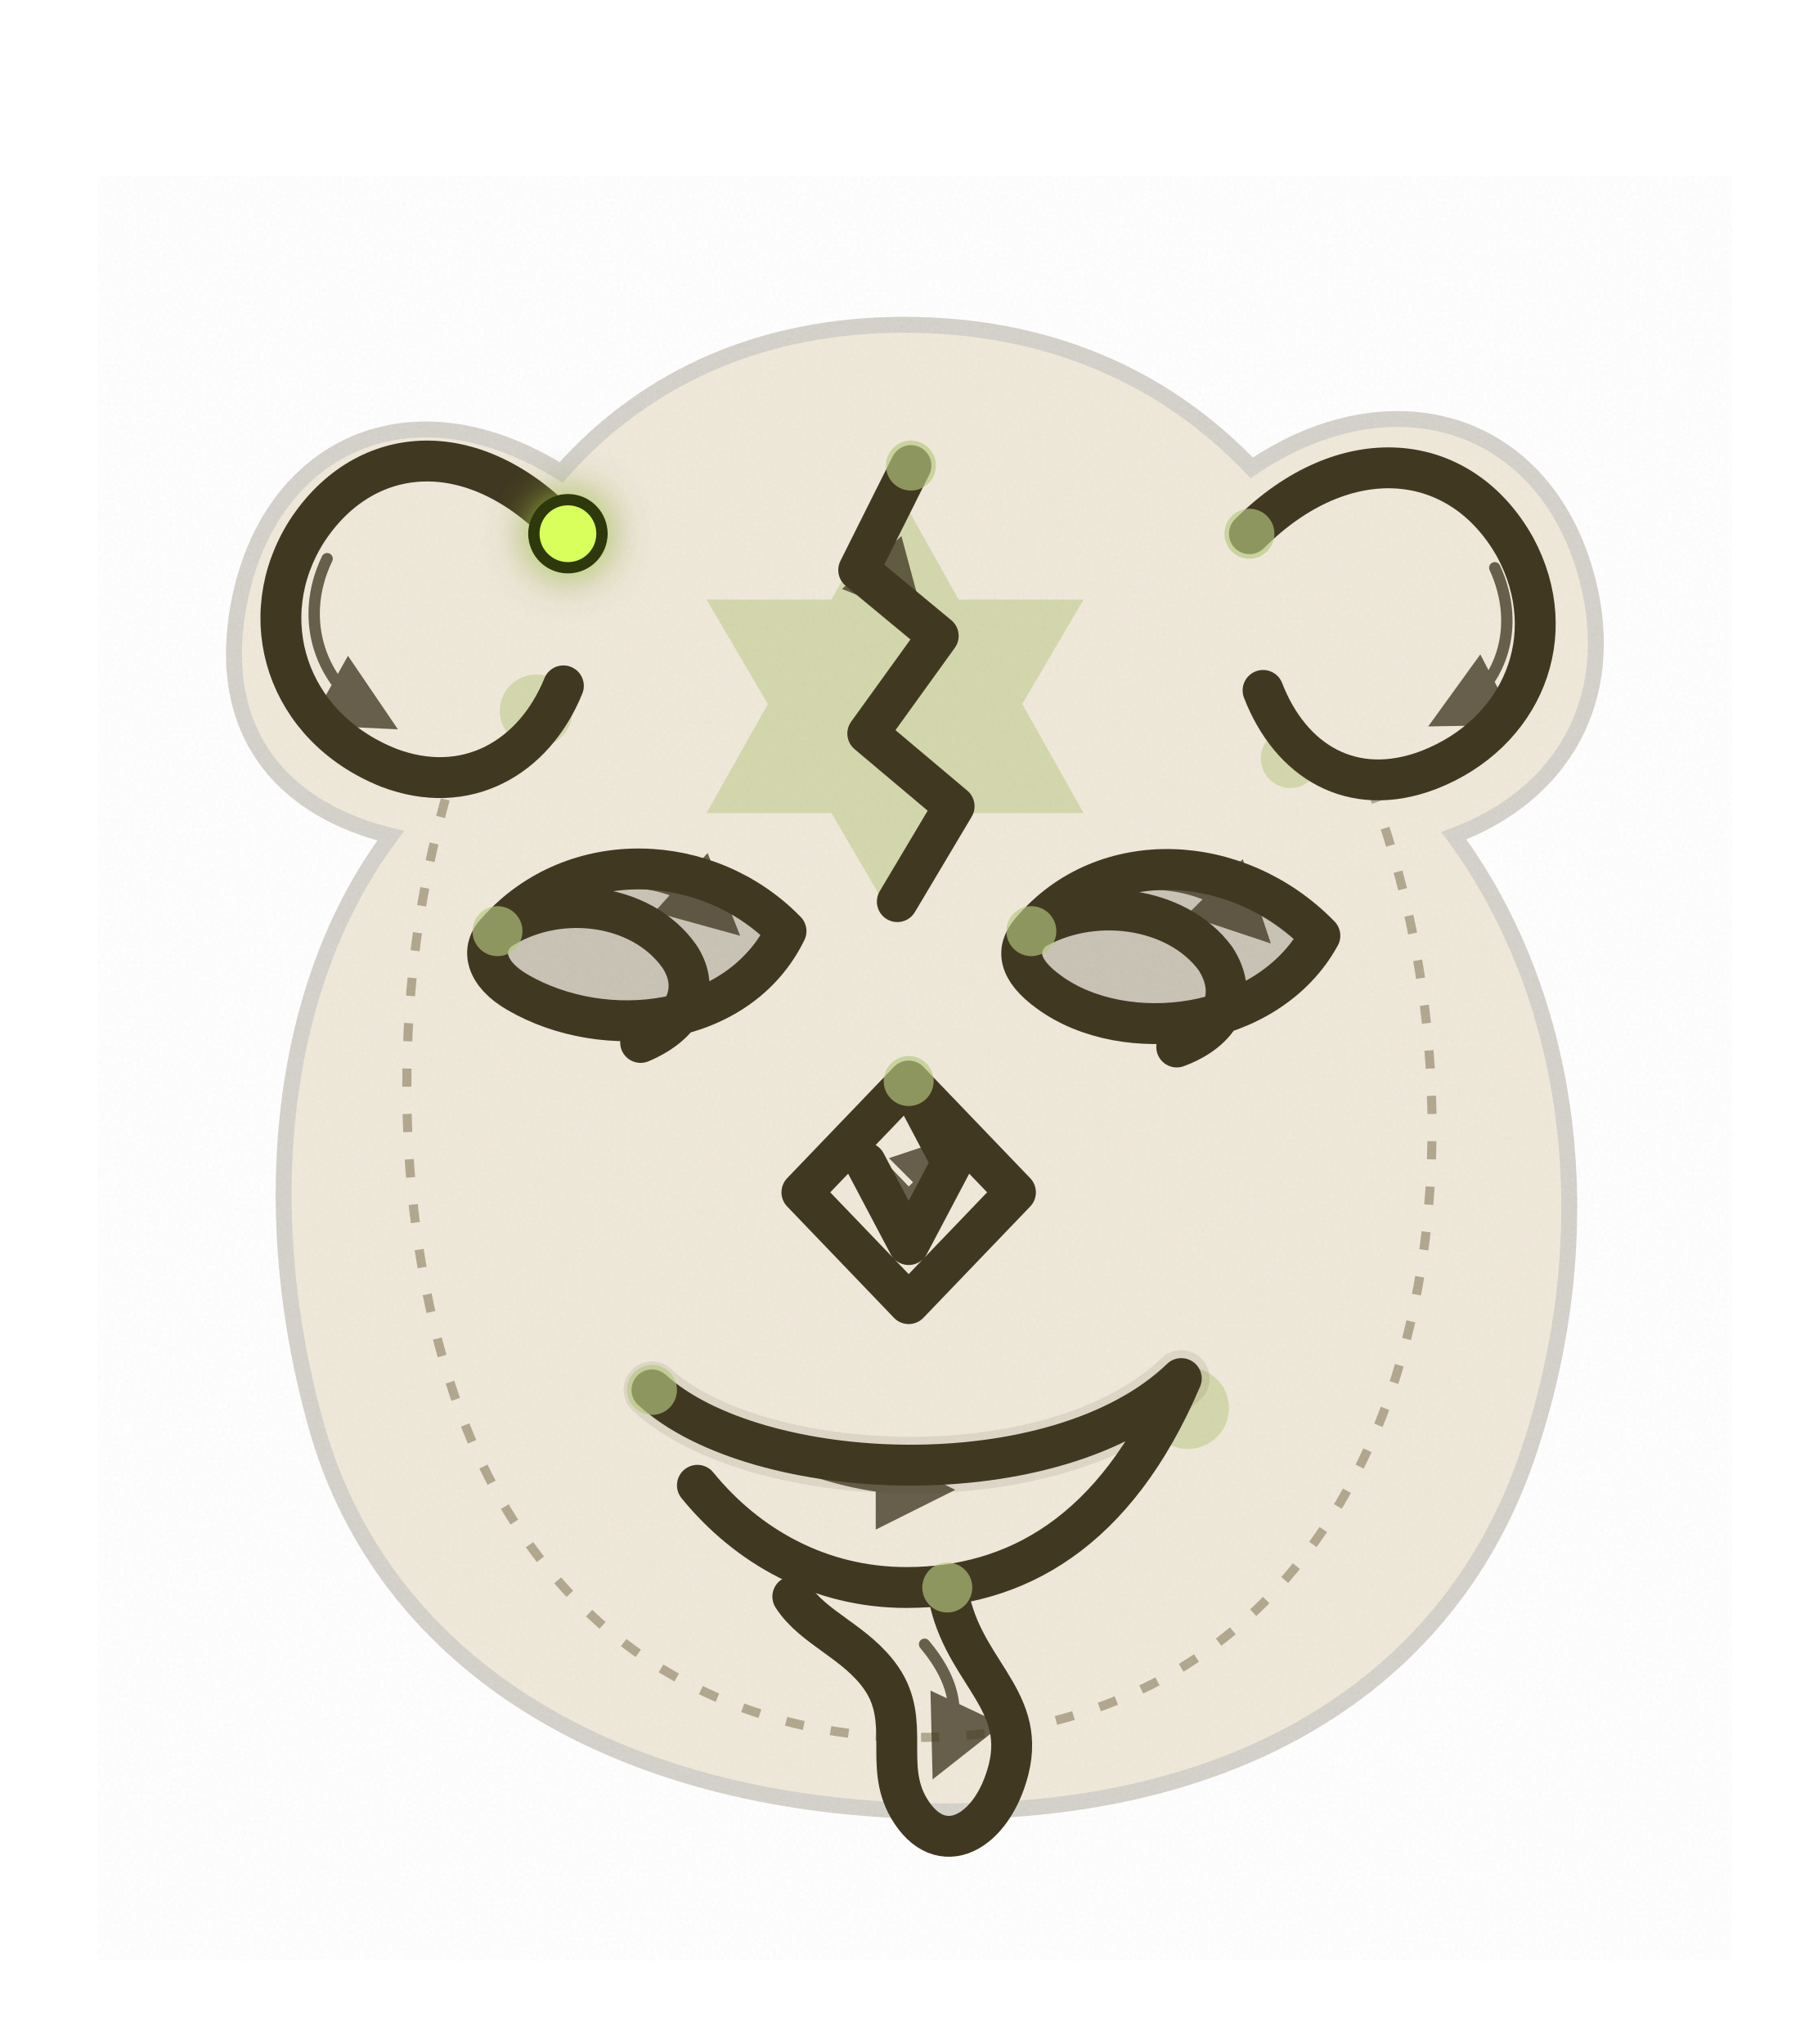
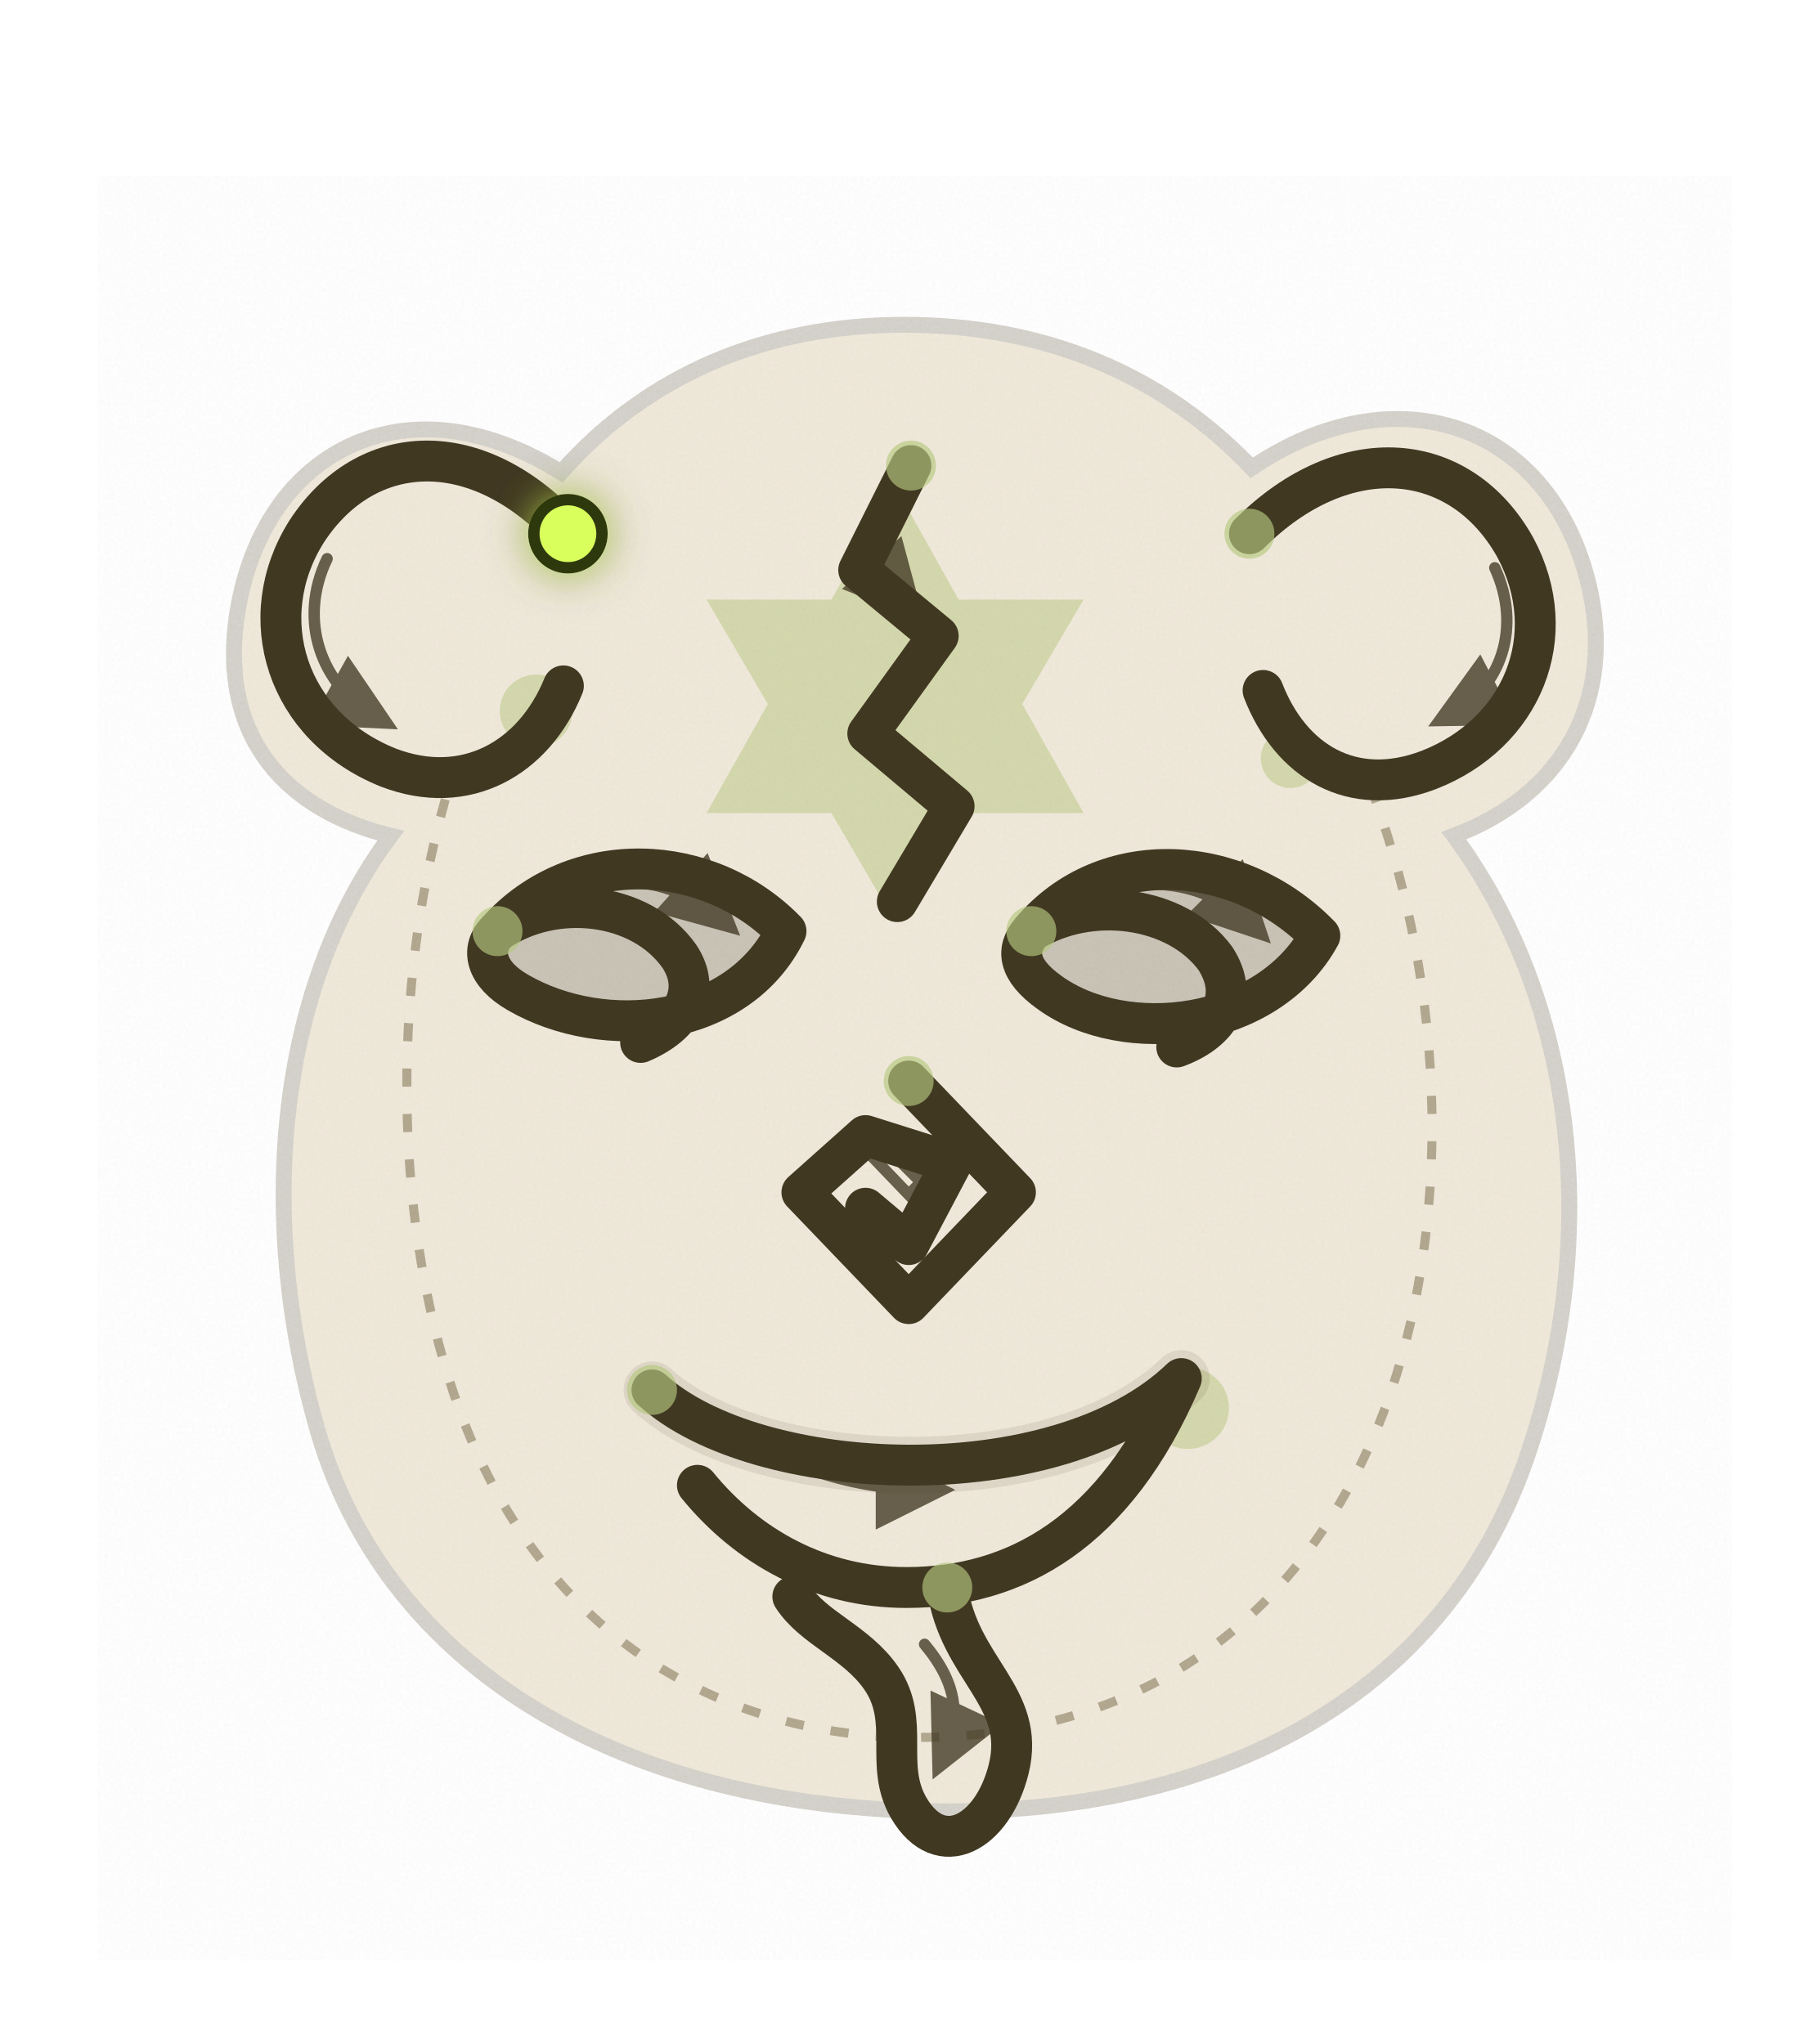
<svg xmlns="http://www.w3.org/2000/svg" id="toxicTobyMap" viewBox="0 0 800 900" role="img" aria-labelledby="mapTitle mapDesc">
  <defs>
    <filter id="paperNoise" x="-10%" y="-10%" width="120%" height="120%">
      <feTurbulence type="fractalNoise" baseFrequency="0.7" numOctaves="2" seed="14" result="noise" />
      <feColorMatrix in="noise" type="saturate" values="0" result="gray" />
      <feComponentTransfer in="gray" result="faded">
        <feFuncA type="table" tableValues="0 0.07" />
      </feComponentTransfer>
      <feBlend in="SourceGraphic" in2="faded" mode="multiply" />
    </filter>
    <filter id="glow" x="-80%" y="-80%" width="260%" height="260%">
      <feGaussianBlur stdDeviation="9" result="blur" />
      <feMerge>
        <feMergeNode in="blur" />
        <feMergeNode in="SourceGraphic" />
      </feMerge>
    </filter>
    <marker id="arrow" viewBox="0 0 10 10" refX="7" refY="5" markerWidth="7" markerHeight="7" orient="auto-start-reverse">
      <path d="M 0 0 L 10 5 L 0 10 z" fill="#413822" />
    </marker>
  </defs>
  <g filter="url(#paperNoise)">
    <path d="M247 208 C178 165 114 199 104 273 C97 326 127 357 172 368 C124 432 112 530 139 627 C166 725 258 790 394 797 C536 804 636 746 672 642 C706 543 693 440 640 368 C688 350 712 308 699 256 C681 185 613 164 551 206 C512 165 460 143 398 143 C337 143 285 165 247 208 Z" fill="#c9b17a" opacity="0.28" stroke="#66583a" stroke-width="7" />
    <path d="M196 352 C169 448 176 555 205 628 C244 726 323 764 400 765 C487 766 566 727 607 627 C637 553 640 447 605 351" fill="none" stroke="#766746" stroke-width="4" stroke-dasharray="8 12" opacity="0.5" />
    <g fill="#8cac2f" opacity="0.28">
      <path d="M394 214 L422 264 L477 264 L450 310 L477 358 L422 358 L394 406 L366 358 L311 358 L338 310 L311 264 L366 264 Z" />
      <circle cx="236" cy="313" r="16" />
      <circle cx="568" cy="334" r="13" />
      <circle cx="523" cy="620" r="18" />
    </g>
    <path d="M219 410 C255 371 313 375 346 410 C325 453 266 459 228 437 Z" fill="#3f3a29" opacity="0.22" />
    <path d="M454 410 C486 372 545 375 581 412 C558 454 495 461 462 437 Z" fill="#3f3a29" opacity="0.22" />
    <path d="M287 612 C333 654 465 660 520 607" fill="none" stroke="#5c4c32" stroke-width="25" opacity="0.12" stroke-linecap="round" />
  </g>
  <g class="trace-base" fill="none" stroke="#413822" stroke-width="18" stroke-linecap="round" stroke-linejoin="round">
    <path data-segment-id="left-ear" d="M250 235 C210 191 161 194 135 234 C111 272 126 320 171 338 C205 351 235 334 248 302" />
    <path data-segment-id="right-ear" d="M550 235 C592 193 643 198 667 241 C688 280 670 323 629 339 C595 352 568 335 556 304" />
    <path data-segment-id="left-eye" d="M219 410 C253 372 312 375 346 410 C325 453 266 459 228 437 C214 429 211 418 219 410 C244 393 282 397 299 421 C309 436 301 451 282 459" />
    <path data-segment-id="right-eye" d="M454 410 C486 372 545 375 581 412 C558 454 495 461 462 437 C448 427 447 418 454 410 C480 394 518 399 535 422 C546 439 537 454 518 461" />
-     <path data-segment-id="nose" d="M400 476 L447 525 L400 574 L353 525 L400 476 L419 512 L400 548 L381 512" />
+     <path data-segment-id="nose" d="M400 476 L447 525 L400 574 L353 525 L381 500 L419 512 L400 548 L381 532" />
    <path data-segment-id="mouth" d="M287 612 C333 654 465 660 520 607 C491 675 447 699 399 699 C361 699 329 681 307 654" />
    <path data-segment-id="forehead-crack" d="M401 205 L378 251 L413 280 L382 323 L420 355 L395 397" />
    <path data-segment-id="chin-leak" d="M417 699 C422 735 452 747 444 779 C437 807 414 820 400 796 C389 777 401 758 388 739 C377 723 358 717 349 703" />
  </g>
  <g class="direction-arrows" fill="none" stroke="#413822" stroke-width="5" stroke-linecap="round" marker-end="url(#arrow)" opacity="0.78" pointer-events="none">
    <path d="M144 246 C131 273 141 302 166 316" />
    <path d="M658 250 C670 276 661 303 638 315" />
    <path d="M240 397 C267 382 298 387 318 405" />
    <path d="M476 397 C504 383 533 389 552 408" />
    <path d="M376 501 L400 526 L421 505" />
    <path d="M320 628 C349 648 379 656 410 656" />
    <path d="M394 224 L384 248 L400 266" />
    <path d="M407 724 C422 742 423 757 415 774" />
  </g>
  <g class="start-markers" pointer-events="none">
    <circle data-start-for="left-ear" cx="250" cy="235" r="15" fill="#d8ff5b" stroke="#2f3811" stroke-width="5" filter="url(#glow)" />
    <circle data-start-for="right-ear" cx="550" cy="235" r="11" fill="#b6c77e" opacity="0.65" />
    <circle data-start-for="left-eye" cx="219" cy="410" r="11" fill="#b6c77e" opacity="0.65" />
    <circle data-start-for="right-eye" cx="454" cy="410" r="11" fill="#b6c77e" opacity="0.65" />
    <circle data-start-for="nose" cx="400" cy="476" r="11" fill="#b6c77e" opacity="0.65" />
    <circle data-start-for="mouth" cx="287" cy="612" r="11" fill="#b6c77e" opacity="0.65" />
    <circle data-start-for="forehead-crack" cx="401" cy="205" r="11" fill="#b6c77e" opacity="0.65" />
    <circle data-start-for="chin-leak" cx="417" cy="699" r="11" fill="#b6c77e" opacity="0.65" />
  </g>
</svg>
